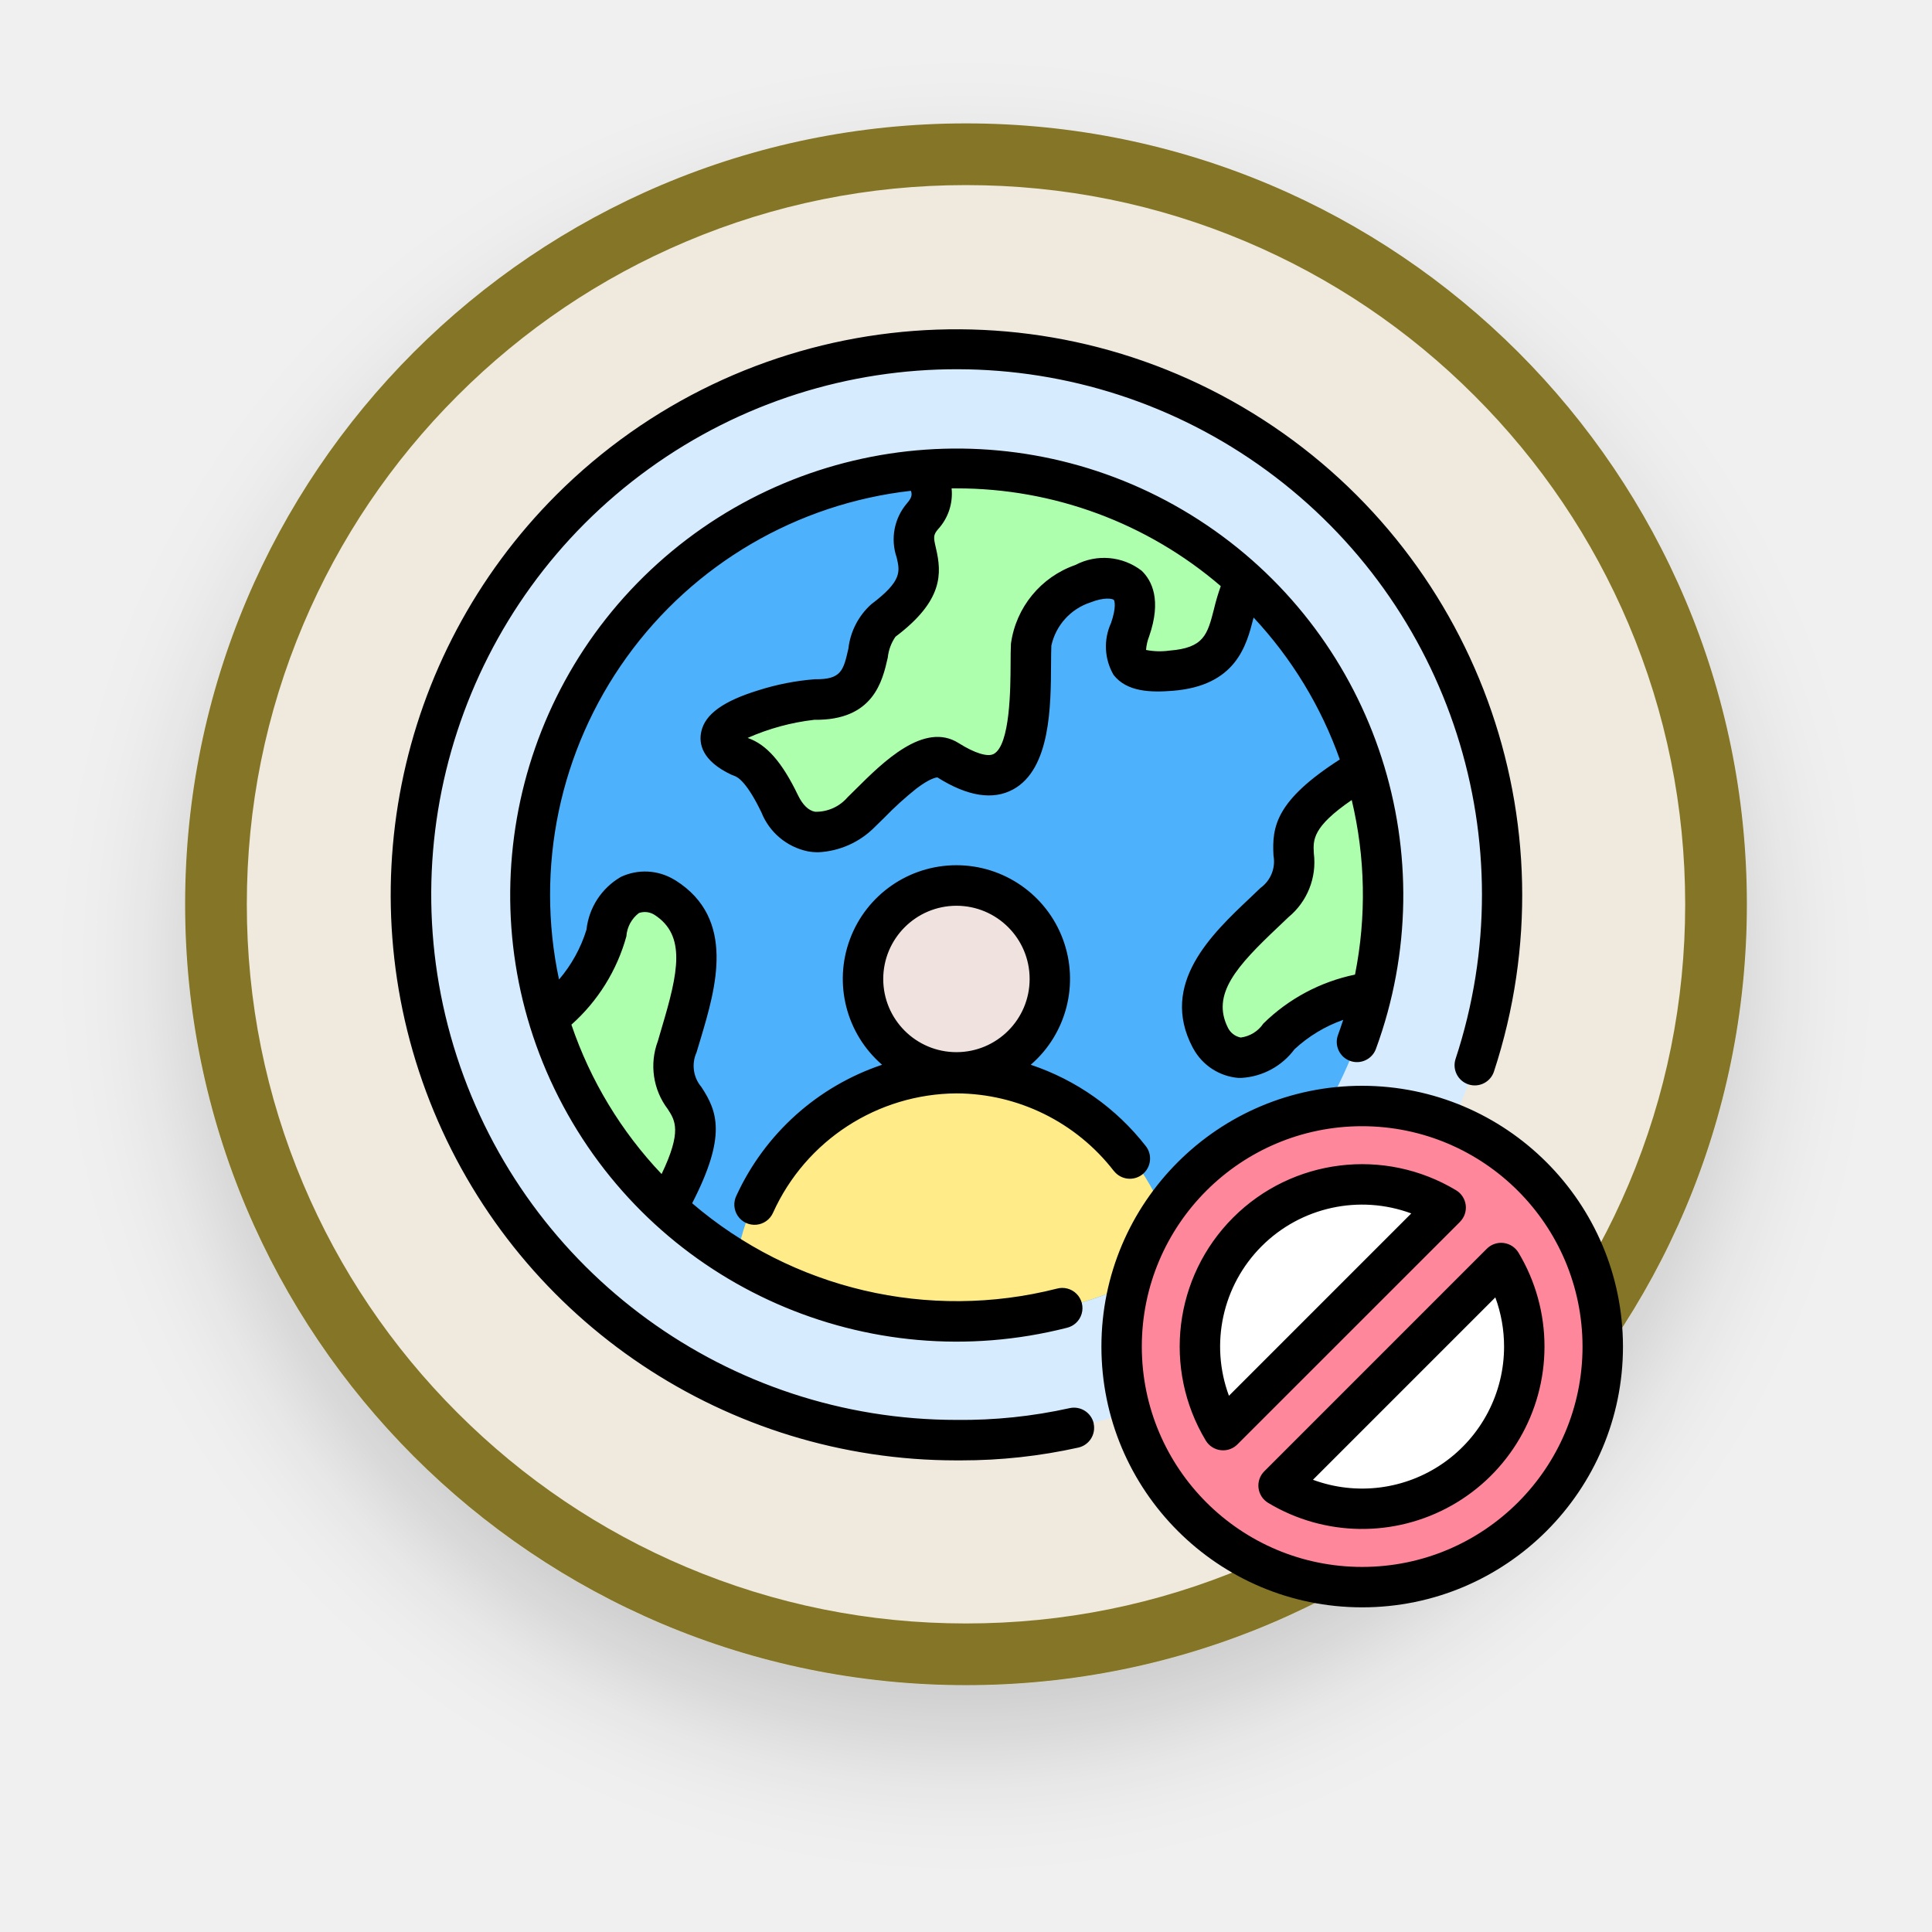
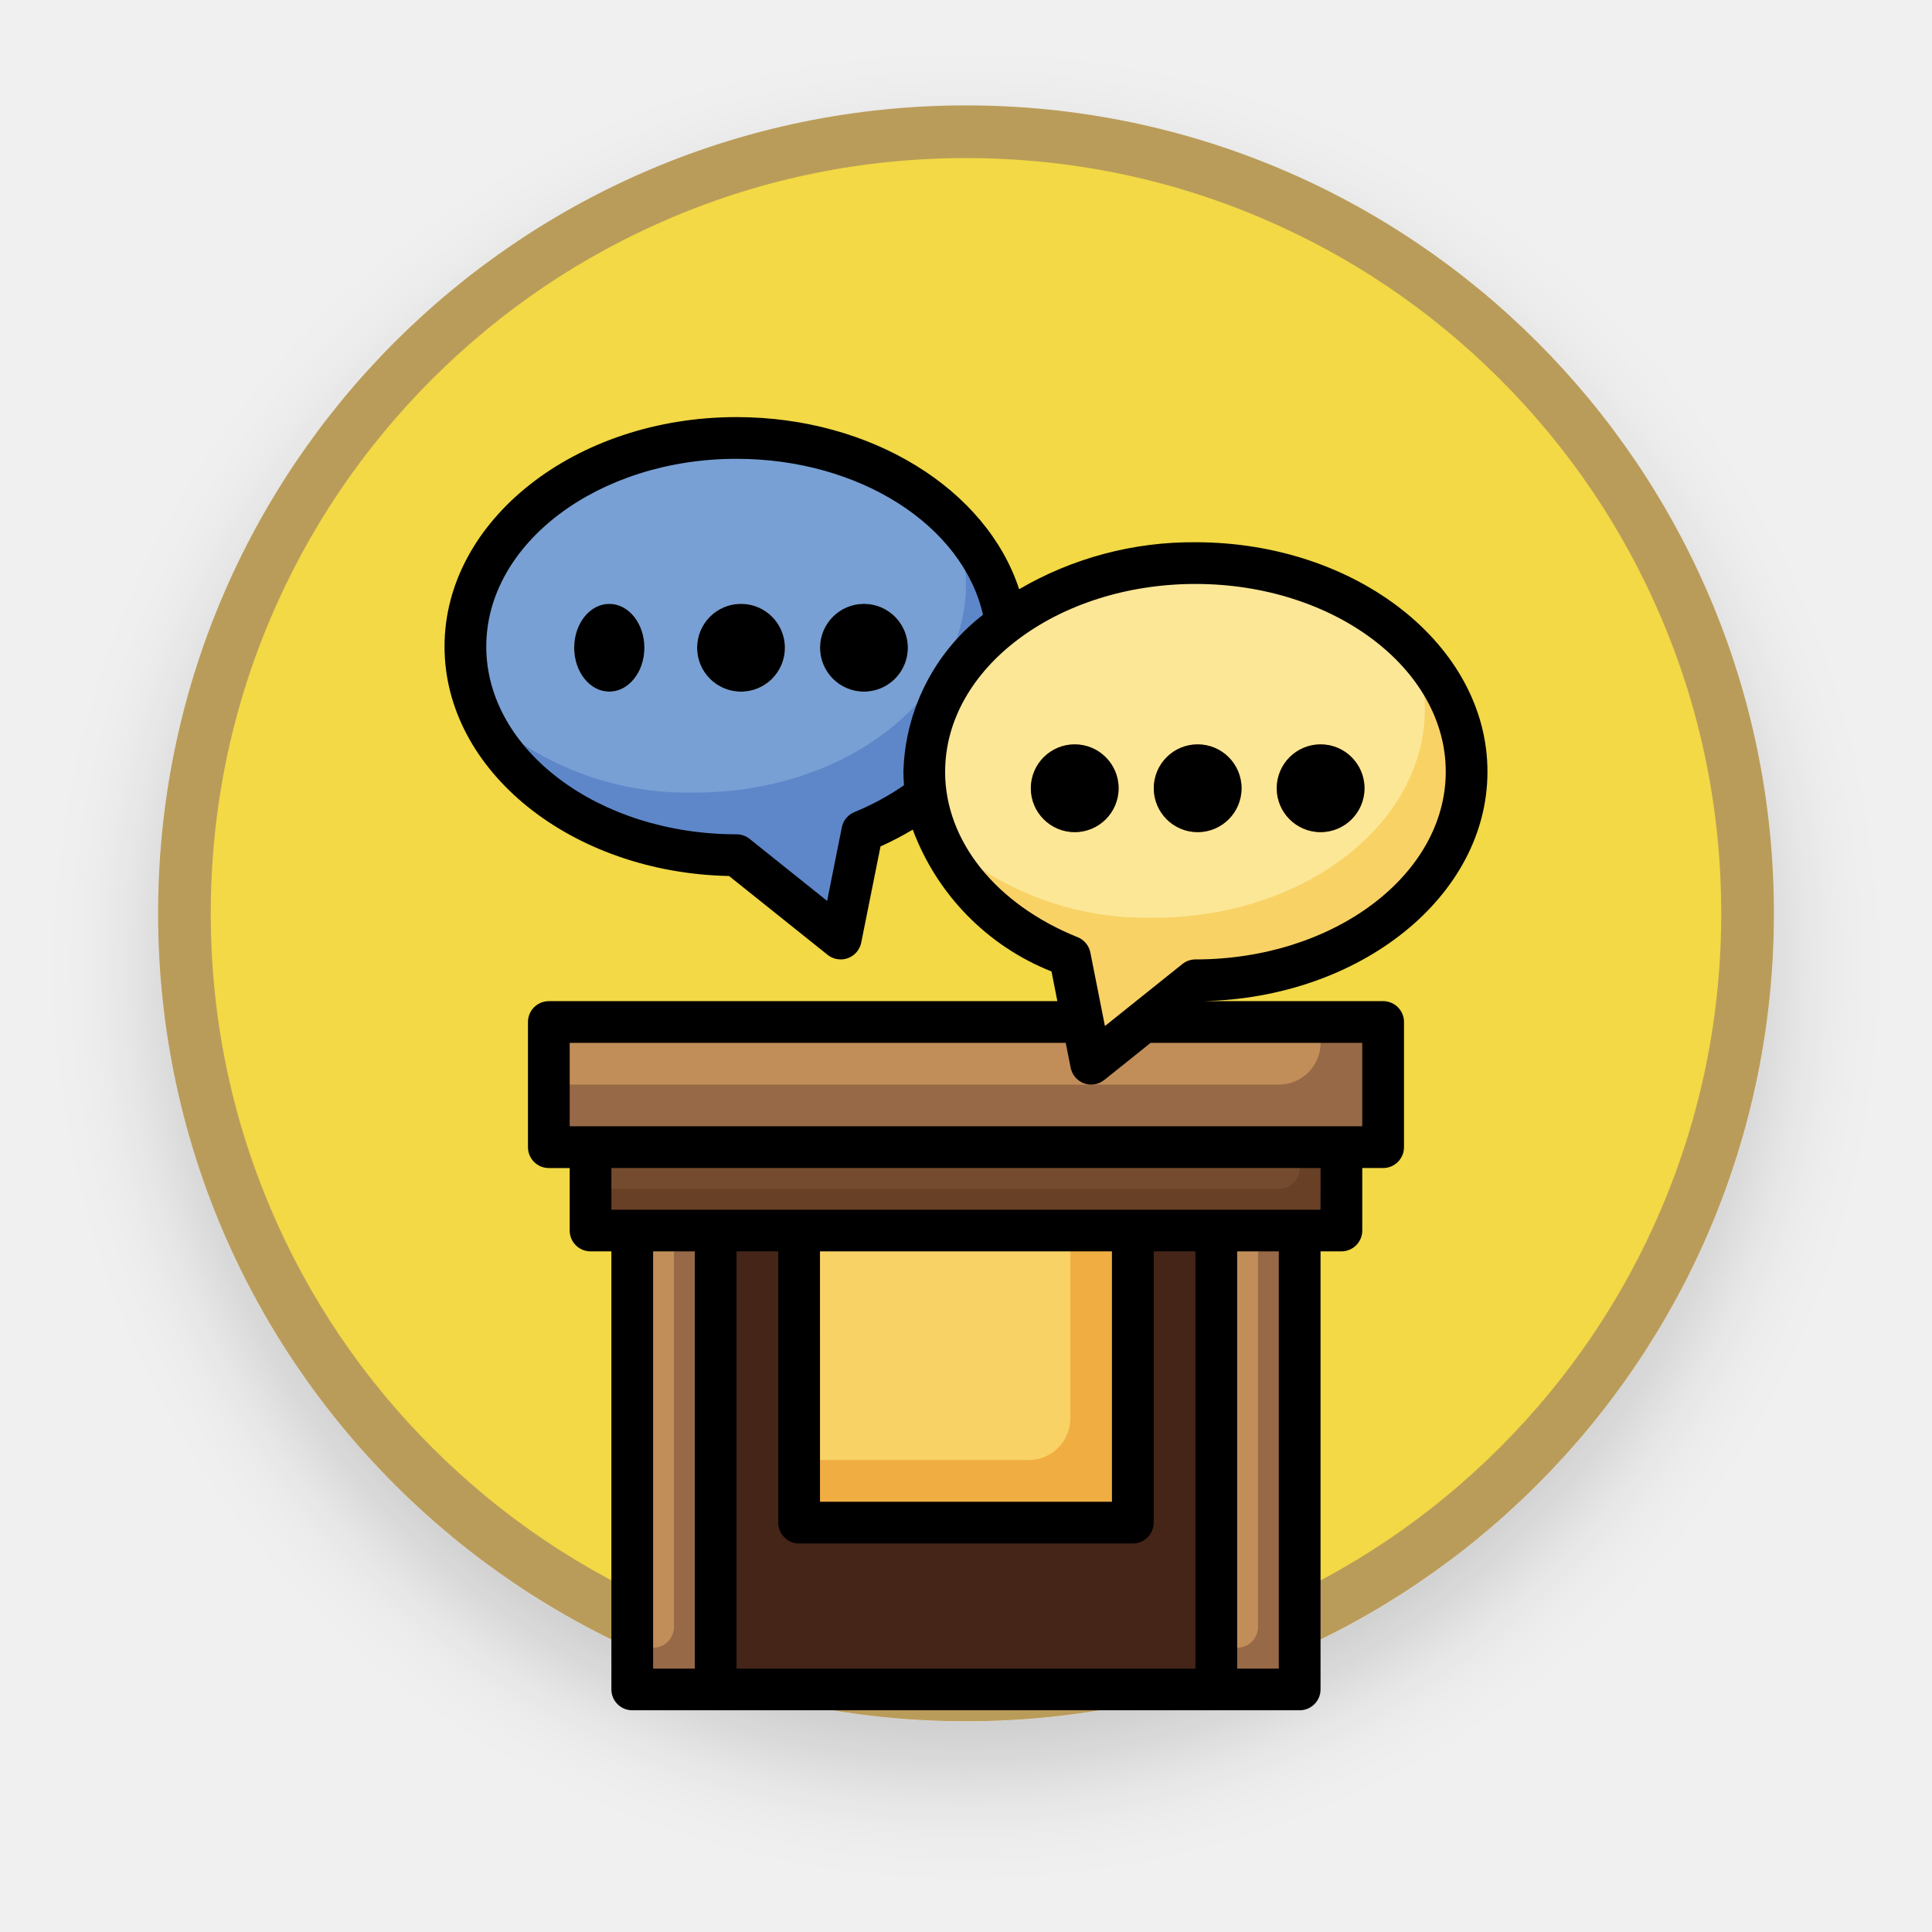
- <svg xmlns="http://www.w3.org/2000/svg" width="93.934" height="93.934" viewBox="0 0 93.934 93.934">
+ <svg xmlns="http://www.w3.org/2000/svg" width="110" height="110" viewBox="0 0 110 110">
  <defs>
-     <filter id="Path_978624" x="0" y="0" width="93.934" height="93.934" filterUnits="userSpaceOnUse">
+     <filter id="Path_982547" x="0" y="0" width="110" height="110" filterUnits="userSpaceOnUse">
      <feOffset dy="3" input="SourceAlpha" />
      <feGaussianBlur stdDeviation="3" result="blur" />
      <feFlood flood-opacity="0.161" />
      <feComposite operator="in" in2="blur" />
      <feComposite in="SourceGraphic" />
    </filter>
  </defs>
-   <g id="Group_1209783" data-name="Group 1209783" transform="translate(-609 -2175.165)">
-     <g id="Group_1208659" data-name="Group 1208659" transform="translate(0 -6.555)">
-       <g id="Group_1208062" data-name="Group 1208062" transform="translate(412 751.719)">
-         <g id="Group_1144123" data-name="Group 1144123" transform="translate(206 1436)">
-           <g transform="matrix(1, 0, 0, 1, -9, -6)" filter="url(#Path_978624)">
-             <g id="Path_978624-2" data-name="Path 978624" transform="translate(9 6)" fill="#efeadd">
-               <path d="M 37.967 74.434 C 33.043 74.434 28.268 73.47 23.773 71.568 C 19.43 69.732 15.53 67.102 12.181 63.753 C 8.831 60.403 6.202 56.503 4.365 52.161 C 2.464 47.666 1.5 42.89 1.5 37.967 C 1.5 33.043 2.464 28.268 4.365 23.773 C 6.202 19.43 8.831 15.53 12.181 12.181 C 15.53 8.831 19.43 6.202 23.773 4.365 C 28.268 2.464 33.043 1.5 37.967 1.5 C 42.89 1.5 47.666 2.464 52.161 4.365 C 56.503 6.202 60.403 8.831 63.753 12.181 C 67.102 15.53 69.732 19.43 71.568 23.773 C 73.47 28.268 74.434 33.043 74.434 37.967 C 74.434 42.89 73.47 47.666 71.568 52.161 C 69.732 56.503 67.102 60.403 63.753 63.753 C 60.403 67.102 56.503 69.732 52.161 71.568 C 47.666 73.47 42.89 74.434 37.967 74.434 Z" stroke="none" />
-               <path d="M 37.967 3 C 33.245 3 28.666 3.924 24.357 5.747 C 20.194 7.508 16.454 10.029 13.242 13.242 C 10.029 16.454 7.508 20.194 5.747 24.357 C 3.924 28.666 3 33.245 3 37.967 C 3 42.689 3.924 47.268 5.747 51.577 C 7.508 55.74 10.029 59.48 13.242 62.692 C 16.454 65.904 20.194 68.426 24.357 70.187 C 28.666 72.009 33.245 72.934 37.967 72.934 C 42.689 72.934 47.268 72.009 51.577 70.187 C 55.74 68.426 59.48 65.904 62.692 62.692 C 65.904 59.48 68.426 55.74 70.187 51.577 C 72.009 47.268 72.934 42.689 72.934 37.967 C 72.934 33.245 72.009 28.666 70.187 24.357 C 68.426 20.194 65.904 16.454 62.692 13.242 C 59.48 10.029 55.74 7.508 51.577 5.747 C 47.268 3.924 42.689 3 37.967 3 M 37.967 0 C 58.935 0 75.934 16.998 75.934 37.967 C 75.934 58.935 58.935 75.934 37.967 75.934 C 16.998 75.934 0 58.935 0 37.967 C 0 16.998 16.998 0 37.967 0 Z" stroke="none" fill="#847625" />
+   <g id="Group_1223845" data-name="Group 1223845" transform="translate(-3709 -2308.069)">
+     <g id="Group_1223784" data-name="Group 1223784">
+       <g id="Group_1221877" data-name="Group 1221877" transform="translate(3017 -3766.21)">
+         <g id="Group_1200151" data-name="Group 1200151" transform="translate(701 6080.28)">
+           <g id="Group_1185952" data-name="Group 1185952" transform="translate(0 0)">
+             <g id="Group_1184115" data-name="Group 1184115">
+               <g id="Group_1183744" data-name="Group 1183744" transform="translate(0 0)">
+                 <g id="Group_1181546" data-name="Group 1181546">
+                   <g id="Group_1177563" data-name="Group 1177563">
+                     <g id="Group_1173148" data-name="Group 1173148" transform="translate(0 0)">
+                       <g id="Group_1163803" data-name="Group 1163803" transform="translate(0 0)">
+                         <g id="Group_1163015" data-name="Group 1163015" transform="translate(0 0)">
+                           <g id="Group_1157017" data-name="Group 1157017" transform="translate(0 0)">
+                             <g id="Group_1155793" data-name="Group 1155793" transform="translate(0 0)">
+                               <g id="Group_1154704" data-name="Group 1154704" transform="translate(0 0)">
+                                 <g id="Group_1150790" data-name="Group 1150790">
+                                   <g id="Group_1154214" data-name="Group 1154214">
+                                     <g id="Group_1152583" data-name="Group 1152583">
+                                       <g id="Group_1146973" data-name="Group 1146973">
+                                         <g id="Group_1146954" data-name="Group 1146954">
+                                           <g transform="matrix(1, 0, 0, 1, -9, -6)" filter="url(#Path_982547)">
+                                             <g id="Path_982547-2" data-name="Path 982547" transform="translate(9 6)" fill="#f2d944">
+                                               <path d="M 46 90.5 C 39.992 90.5 34.164 89.324 28.679 87.003 C 23.38 84.762 18.621 81.553 14.534 77.466 C 10.446 73.379 7.238 68.62 4.996 63.321 C 2.676 57.836 1.5 52.008 1.5 46 C 1.5 39.992 2.676 34.164 4.996 28.679 C 7.238 23.38 10.446 18.621 14.534 14.534 C 18.621 10.446 23.38 7.238 28.679 4.996 C 34.164 2.676 39.992 1.5 46 1.5 C 52.008 1.5 57.836 2.676 63.321 4.996 C 68.62 7.238 73.379 10.446 77.466 14.534 C 81.554 18.621 84.762 23.38 87.004 28.679 C 89.324 34.164 90.5 39.992 90.5 46 C 90.5 52.008 89.324 57.836 87.004 63.321 C 84.762 68.62 81.554 73.379 77.466 77.466 C 73.379 81.553 68.62 84.762 63.321 87.003 C 57.836 89.324 52.008 90.5 46 90.5 Z" stroke="none" />
+                                               <path d="M 46 3 C 40.194 3 34.563 4.136 29.263 6.378 C 24.143 8.544 19.544 11.644 15.594 15.594 C 11.644 19.544 8.544 24.143 6.378 29.263 C 4.137 34.563 3 40.194 3 46 C 3 51.806 4.137 57.437 6.378 62.737 C 8.544 67.857 11.644 72.455 15.594 76.405 C 19.544 80.355 24.143 83.456 29.263 85.622 C 34.563 87.863 40.194 89 46 89 C 51.806 89 57.437 87.863 62.737 85.622 C 67.857 83.456 72.456 80.355 76.406 76.405 C 80.356 72.455 83.456 67.857 85.622 62.737 C 87.864 57.437 89 51.806 89 46 C 89 40.194 87.864 34.563 85.622 29.263 C 83.456 24.143 80.356 19.544 76.406 15.594 C 72.456 11.644 67.857 8.544 62.737 6.378 C 57.437 4.136 51.806 3 46 3 M 46 -7.62939453125e-06 C 71.405 -7.62939453125e-06 92 20.595 92 46 C 92 71.405 71.405 92 46 92 C 20.595 92 7.62939453125e-06 71.405 7.62939453125e-06 46 C 7.62939453125e-06 20.595 20.595 -7.62939453125e-06 46 -7.62939453125e-06 Z" stroke="none" fill="#ba9c5a" />
+                                             </g>
+                                           </g>
+                                         </g>
+                                       </g>
+                                     </g>
+                                   </g>
+                                 </g>
+                               </g>
+                             </g>
+                           </g>
+                         </g>
+                       </g>
+                     </g>
+                   </g>
+                 </g>
+               </g>
            </g>
          </g>
        </g>
      </g>
-       <g id="sanction_17977634" transform="translate(687.266 2266.104)">
-         <circle id="Ellipse_11783" data-name="Ellipse 11783" cx="26.521" cy="26.521" r="26.521" transform="translate(-69.266 -40.885) rotate(-45)" fill="#d7ebff" />
-         <circle id="Ellipse_11784" data-name="Ellipse 11784" cx="20.742" cy="20.742" r="20.742" transform="translate(-61.095 -40.885) rotate(-45)" fill="#4eb1fc" />
-         <g id="Group_1208658" data-name="Group 1208658" transform="translate(-51.627 -61.618)">
-           <path id="Path_1077314" data-name="Path 1077314" d="M168.3,63.6c-1,1.6-.237,4.094-3.632,4.358-1.828.142-2.595-.237-1.985-2,1.5-4.325-4.662-2.317-4.81.73-.1,2.068.516,8.507-4.05,5.614-1.169-.741-3.293,1.655-4.21,2.52-1.314,1.239-3.055,1.5-3.966-.4-.744-1.552-1.358-2.126-1.928-2.3-3.185-1.5,2.714-2.781,3.628-2.771,3.264.039,2.066-2.884,3.34-3.842,3.372-2.536.5-3.4,1.907-5.07a1.555,1.555,0,0,0-.087-2.26A20.782,20.782,0,0,1,168.3,63.6Z" transform="translate(-134.373 -58.116)" fill="#adffad" fill-rule="evenodd" />
-           <path id="Path_1077315" data-name="Path 1077315" d="M80.162,241.164c3.265-5.922-.522-4.4.452-7.8.73-2.545,1.963-5.7-.6-7.327-1.576-.814-2.614.246-2.868,1.746a8.014,8.014,0,0,1-2.8,4.089,20.748,20.748,0,0,0,5.825,9.289Z" transform="translate(-74.337 -205.166)" fill="#adffad" fill-rule="evenodd" />
-           <path id="Path_1077316" data-name="Path 1077316" d="M341.639,186.978a8.058,8.058,0,0,0-4.473,2.146c-.974,1.177-2.41,1.577-3.371.078-1.417-2.7,1.24-4.83,3.153-6.676,2.549-2.461-1.489-3.041,4.274-6.533a20.867,20.867,0,0,1,.418,10.985Z" transform="translate(-301.573 -161.514)" fill="#adffad" fill-rule="evenodd" />
-           <path id="Path_1077317" data-name="Path 1077317" d="M148.954,306.587a10.84,10.84,0,0,1,21.4,0,20.759,20.759,0,0,1-21.4,0Z" transform="translate(-139.788 -268.083)" fill="#ffeb87" fill-rule="evenodd" />
+       <g id="Layer_7" data-name="Layer 7" transform="translate(3727.31 2330.817)">
+         <path id="Path_1177365" data-name="Path 1177365" d="M16,40V66.127H54V40" transform="translate(1.688 7.317)" fill="#442518" />
+         <path id="Path_1177366" data-name="Path 1177366" d="M44,40h4.75V66.127H44Z" transform="translate(6.941 7.317)" fill="#976947" />
+         <path id="Path_1177367" data-name="Path 1177367" d="M46.375,62.565V40H44V63.752h1.188A1.188,1.188,0,0,0,46.375,62.565Z" transform="translate(6.941 7.317)" fill="#c18e59" />
+         <path id="Path_1177368" data-name="Path 1177368" d="M16,40h4.75V66.127H16Z" transform="translate(1.688 7.317)" fill="#976947" />
+         <path id="Path_1177369" data-name="Path 1177369" d="M14,36v4.75H56.754V36" transform="translate(1.313 6.566)" fill="#674025" />
+         <path id="Path_1177370" data-name="Path 1177370" d="M54.379,37.188V36H14v2.375H53.191A1.188,1.188,0,0,0,54.379,37.188Z" transform="translate(1.313 6.566)" fill="#754b2f" />
+         <path id="Path_1177371" data-name="Path 1177371" d="M12,30H59.5v7.126H12Z" transform="translate(0.938 5.441)" fill="#976947" />
+         <path id="Path_1177372" data-name="Path 1177372" d="M55.941,31.188V30H12v3.563H53.566A2.375,2.375,0,0,0,55.941,31.188Z" transform="translate(0.938 5.441)" fill="#c18e59" />
+         <path id="Path_1177373" data-name="Path 1177373" d="M38.777,12.508A10.717,10.717,0,0,0,34.127,21a9.325,9.325,0,0,0,.1,1.368A15.97,15.97,0,0,1,30.6,24.4l-1.221,6.1-5.938-4.75C14.912,25.752,8,20.435,8,13.876S14.912,2,23.439,2C31.364,2,37.894,6.594,38.777,12.508Z" transform="translate(0.188 0.188)" fill="#5e87ca" />
+         <path id="Path_1177374" data-name="Path 1177374" d="M38.28,30.4,39.5,36.5l5.938-4.75c8.527,0,15.439-5.317,15.439-11.876S53.966,8,45.439,8,30,13.317,30,19.876C30,24.448,33.359,28.416,38.28,30.4Z" transform="translate(4.315 1.313)" fill="#f9d266" />
+         <path id="Path_1177375" data-name="Path 1177375" d="M58.5,16.314a9.4,9.4,0,0,0-.689-3.518A17.264,17.264,0,0,0,45.439,8C36.912,8,30,13.318,30,19.877a9.369,9.369,0,0,0,.7,3.53A17.263,17.263,0,0,0,43.064,28.19C51.591,28.19,58.5,22.873,58.5,16.314Z" transform="translate(4.315 1.312)" fill="#fce797" />
+         <path id="Path_1177376" data-name="Path 1177376" d="M36.5,10.314A9.4,9.4,0,0,0,35.814,6.8,17.264,17.264,0,0,0,23.439,2C14.912,2,8,7.318,8,13.877a9.369,9.369,0,0,0,.7,3.53A17.263,17.263,0,0,0,21.064,22.19C29.591,22.19,36.5,16.873,36.5,10.314Z" transform="translate(0.188 0.187)" fill="#78a0d4" />
+         <g id="Group_1223783" data-name="Group 1223783" transform="translate(40.253 20.002)">
+           <circle id="Ellipse_14528" data-name="Ellipse 14528" cx="2.5" cy="2.5" r="2.5" transform="translate(0.127 -0.37)" fill="#f0ae42" />
+           <circle id="Ellipse_14529" data-name="Ellipse 14529" cx="2.5" cy="2.5" r="2.5" transform="translate(7.127 -0.37)" fill="#f0ae42" />
+           <circle id="Ellipse_14530" data-name="Ellipse 14530" cx="2.5" cy="2.5" r="2.5" transform="translate(14.127 -0.37)" fill="#f0ae42" />
        </g>
-         <circle id="Ellipse_11785" data-name="Ellipse 11785" cx="4.541" cy="4.541" r="4.541" transform="matrix(0.16, -0.987, 0.987, 0.16, -36.979, -33.04)" fill="#f0e3df" />
-         <circle id="Ellipse_11786" data-name="Ellipse 11786" cx="11.697" cy="11.697" r="11.697" transform="translate(-27.782 -23.984) rotate(-27.257)" fill="#ff879b" />
-         <path id="Path_1077318" data-name="Path 1077318" d="M340.325,341.584a7.847,7.847,0,0,1,4.062,1.126l-10.821,10.821a7.886,7.886,0,0,1,6.758-11.947Zm6.758,3.822-10.821,10.821a7.886,7.886,0,0,0,10.821-10.821Z" transform="translate(-352.363 -368.382)" fill="#fff" fill-rule="evenodd" />
-         <path id="Path_1077319" data-name="Path 1077319" d="M66.285,52.473a6.917,6.917,0,0,0-.425-2.39L56.993,58.95a6.9,6.9,0,0,0,9.292-6.476Zm1.965,0a8.866,8.866,0,0,1-13.435,7.6.982.982,0,0,1-.188-1.536L65.447,47.716a.984.984,0,0,1,1.537.188,8.854,8.854,0,0,1,1.266,4.57ZM61.773,46l-8.865,8.866A6.9,6.9,0,0,1,61.773,46Zm2.367.412L53.319,57.231a.979.979,0,0,1-.694.287,1.01,1.01,0,0,1-.12-.007.983.983,0,0,1-.723-.468A8.868,8.868,0,0,1,63.953,44.874a.982.982,0,0,1,.187,1.536ZM70.1,52.474A10.714,10.714,0,1,1,59.384,41.759,10.726,10.726,0,0,1,70.1,52.474Zm1.966,0a12.679,12.679,0,1,1-12.679-12.68,12.694,12.694,0,0,1,12.679,12.68ZM59.038,34.387a19.835,19.835,0,0,0-.16-8.487c-1.915,1.313-1.88,1.937-1.842,2.593a3.462,3.462,0,0,1-1.231,3.1c-.167.161-.34.325-.516.491-2,1.892-3.253,3.259-2.427,4.894a.882.882,0,0,0,.619.47,1.564,1.564,0,0,0,1.1-.679,8.935,8.935,0,0,1,4.458-2.381Zm-6.85-17.8c-.326,1.277-.49,1.917-2.179,2.049a3.415,3.415,0,0,1-1.131-.032,2.253,2.253,0,0,1,.151-.663c.612-1.762.137-2.708-.367-3.191a2.991,2.991,0,0,0-3.221-.277A4.73,4.73,0,0,0,42.309,18.3c-.014.278-.015.607-.017.986-.005,1.178-.018,3.936-.818,4.373-.294.161-.932-.037-1.707-.526-1.676-1.063-3.68.923-5,2.238-.152.152-.289.287-.405.4a2.017,2.017,0,0,1-1.575.7c-.324-.06-.6-.33-.83-.8-.772-1.609-1.529-2.474-2.447-2.789a.008.008,0,0,0-.006,0A11.12,11.12,0,0,1,32.745,22h.007c2.872.037,3.311-1.882,3.569-3.027a2.175,2.175,0,0,1,.374-1.012c2.333-1.755,2.252-3.084,1.969-4.3-.124-.533-.14-.643.1-.926a2.55,2.55,0,0,0,.66-1.987c.079,0,.158,0,.238,0A19.673,19.673,0,0,1,52.511,15.5a10.706,10.706,0,0,0-.323,1.083ZM20.939,36.824a19.783,19.783,0,0,0,4.385,7.261c1-2.086.655-2.609.3-3.157a3.456,3.456,0,0,1-.484-3.3c.064-.224.132-.452.2-.683.786-2.639,1.187-4.449-.345-5.452a.881.881,0,0,0-.772-.1,1.561,1.561,0,0,0-.612,1.138,8.932,8.932,0,0,1-2.67,4.289Zm37.272.5c.089-.245.173-.49.253-.736a6.823,6.823,0,0,0-2.369,1.43,3.459,3.459,0,0,1-2.583,1.393c-.05,0-.1,0-.149,0A2.752,2.752,0,0,1,51.184,38c-.015-.024-.03-.049-.043-.075-1.622-3.093.932-5.508,2.8-7.272.171-.162.339-.32.5-.478a1.584,1.584,0,0,0,.634-1.571c-.081-1.418.117-2.679,3.224-4.676a19.777,19.777,0,0,0-4.192-6.9l-.011.042c-.334,1.307-.839,3.281-3.931,3.52-1.058.084-2.226.056-2.868-.776a2.745,2.745,0,0,1-.121-2.521c.269-.773.17-1.089.133-1.125-.063-.059-.462-.143-1.135.125a2.85,2.85,0,0,0-1.9,2.1c-.011.234-.012.543-.015.9-.009,2.029-.023,5.094-1.84,6.089-.981.537-2.22.342-3.683-.58-.061,0-.355.036-1.016.535a16.415,16.415,0,0,0-1.573,1.427c-.166.164-.314.312-.441.431a4.138,4.138,0,0,1-2.767,1.245,2.776,2.776,0,0,1-.516-.047,3.106,3.106,0,0,1-2.243-1.886c-.674-1.406-1.123-1.723-1.33-1.786a1.115,1.115,0,0,1-.13-.05c-1.453-.684-1.6-1.529-1.462-2.116.192-.834,1.072-1.466,2.77-1.989a12.142,12.142,0,0,1,2.75-.538c1.287.018,1.387-.426,1.629-1.495a3.412,3.412,0,0,1,1.109-2.149c1.5-1.132,1.4-1.587,1.237-2.278a2.7,2.7,0,0,1,.508-2.64c.179-.213.272-.374.184-.6A19.762,19.762,0,0,0,20.337,34.627a6.817,6.817,0,0,0,1.334-2.42,3.389,3.389,0,0,1,1.672-2.568,2.751,2.751,0,0,1,2.59.13.678.678,0,0,1,.075.043c2.95,1.867,1.947,5.237,1.213,7.7-.067.224-.133.447-.2.663a1.588,1.588,0,0,0,.237,1.678c.779,1.185,1.238,2.376-.449,5.652a19.769,19.769,0,0,0,17.732,4.152.983.983,0,1,1,.484,1.905A21.71,21.71,0,1,1,60.055,38a.982.982,0,1,1-1.844-.678ZM36.1,34.6a3.559,3.559,0,1,0,3.559-3.559A3.564,3.564,0,0,0,36.1,34.6Zm11.218,9.339a.983.983,0,0,0,1.545-1.216,11.843,11.843,0,0,0-5.591-3.951,5.524,5.524,0,1,0-7.228,0,11.987,11.987,0,0,0-7.077,6.352.983.983,0,1,0,1.777.839,9.861,9.861,0,0,1,8.923-5.8,9.712,9.712,0,0,1,7.649,3.778ZM46.33,56.212a.983.983,0,0,1-.746,1.173,26.165,26.165,0,0,1-5.694.622h-.238a27.5,27.5,0,0,1-19.439-46.95A27.512,27.512,0,0,1,65.794,39.1a.982.982,0,0,1-1.867-.613A25.542,25.542,0,1,0,39.661,56.039a24.165,24.165,0,0,0,5.5-.572.983.983,0,0,1,1.173.744Z" transform="translate(-71.423 -71.387)" fill-rule="evenodd" />
+         <ellipse id="Ellipse_14531" data-name="Ellipse 14531" cx="2" cy="2.5" rx="2" ry="2.5" transform="translate(14.38 11.632)" fill="#c0dafc" />
+         <circle id="Ellipse_14532" data-name="Ellipse 14532" cx="2.5" cy="2.5" r="2.5" transform="translate(21.38 11.632)" fill="#c0dafc" />
+         <circle id="Ellipse_14533" data-name="Ellipse 14533" cx="2.5" cy="2.5" r="2.5" transform="translate(28.38 11.632)" fill="#c0dafc" />
+         <path id="Path_1177377" data-name="Path 1177377" d="M24,40V56.626H43V40" transform="translate(3.189 7.317)" fill="#f0ae42" />
+         <path id="Path_1177378" data-name="Path 1177378" d="M39.439,50.688V40H24V53.064H37.064A2.375,2.375,0,0,0,39.439,50.688Z" transform="translate(3.189 7.317)" fill="#f9d266" />
+         <path id="Path_1177379" data-name="Path 1177379" d="M18.375,62.565V40H16V63.752h1.188A1.188,1.188,0,0,0,18.375,62.565Z" transform="translate(1.688 7.317)" fill="#c18e59" />
+         <path id="Path_1177380" data-name="Path 1177380" d="M66.38,21.189c0-7.2-7.458-13.064-16.626-13.064A19.6,19.6,0,0,0,39.715,10.8C37.859,5.109,31.3,1,23.626,1,14.458,1,7,6.861,7,14.064c0,7.092,7.231,12.883,16.2,13.064l5.617,4.494a1.192,1.192,0,0,0,1.906-.694l1.1-5.485a17.409,17.409,0,0,0,1.836-.956,13.914,13.914,0,0,0,7.9,8.077l.333,1.69H12.938a1.188,1.188,0,0,0-1.188,1.188v7.126a1.188,1.188,0,0,0,1.188,1.188h1.188v3.563A1.188,1.188,0,0,0,15.313,48.5H16.5v24.94a1.188,1.188,0,0,0,1.188,1.188h38a1.188,1.188,0,0,0,1.188-1.188V48.5h1.188a1.188,1.188,0,0,0,1.188-1.188V43.754h1.188a1.188,1.188,0,0,0,1.188-1.188V35.441a1.188,1.188,0,0,0-1.188-1.188H50.171C59.149,34.072,66.38,28.282,66.38,21.189Zm-36.04,2.3a1.188,1.188,0,0,0-.72.868l-.837,4.189-4.414-3.532a1.188,1.188,0,0,0-.742-.26c-7.858,0-14.251-4.8-14.251-10.688S15.768,3.375,23.626,3.375c6.987,0,12.87,3.777,14.032,8.879a11.7,11.7,0,0,0-4.531,8.936c0,.259.013.515.032.772a14.946,14.946,0,0,1-2.819,1.526Zm5.163-2.3C35.5,15.3,41.9,10.5,49.754,10.5s14.251,4.8,14.251,10.688S57.612,31.878,49.754,31.878a1.188,1.188,0,0,0-.742.26L44.6,35.67l-.831-4.189a1.188,1.188,0,0,0-.72-.868C38.391,28.738,35.5,25.127,35.5,21.189ZM18.876,48.5h2.375V72.256H18.876Zm9.5,0H45V62.756H28.377ZM27.189,65.131h19a1.188,1.188,0,0,0,1.188-1.188V48.5h2.375V72.256H23.626V48.5H26V63.943A1.188,1.188,0,0,0,27.189,65.131ZM54.5,72.256H52.129V48.5H54.5Zm2.375-26.127H16.5V43.754H56.879Zm2.375-9.5v4.75H14.126v-4.75H42.367l.285,1.425a1.188,1.188,0,0,0,1.9.695l2.65-2.12Z" transform="translate(0)" />
+         <circle id="Ellipse_14534" data-name="Ellipse 14534" cx="2.5" cy="2.5" r="2.5" transform="translate(40.38 19.632)" />
+         <circle id="Ellipse_14535" data-name="Ellipse 14535" cx="2.5" cy="2.5" r="2.5" transform="translate(47.38 19.632)" />
+         <circle id="Ellipse_14536" data-name="Ellipse 14536" cx="2.5" cy="2.5" r="2.5" transform="translate(54.38 19.632)" />
+         <ellipse id="Ellipse_14537" data-name="Ellipse 14537" cx="2" cy="2.5" rx="2" ry="2.5" transform="translate(14.38 11.632)" />
+         <circle id="Ellipse_14538" data-name="Ellipse 14538" cx="2.5" cy="2.5" r="2.5" transform="translate(21.38 11.632)" />
+         <circle id="Ellipse_14539" data-name="Ellipse 14539" cx="2.5" cy="2.5" r="2.5" transform="translate(28.38 11.632)" />
      </g>
    </g>
  </g>
</svg>
